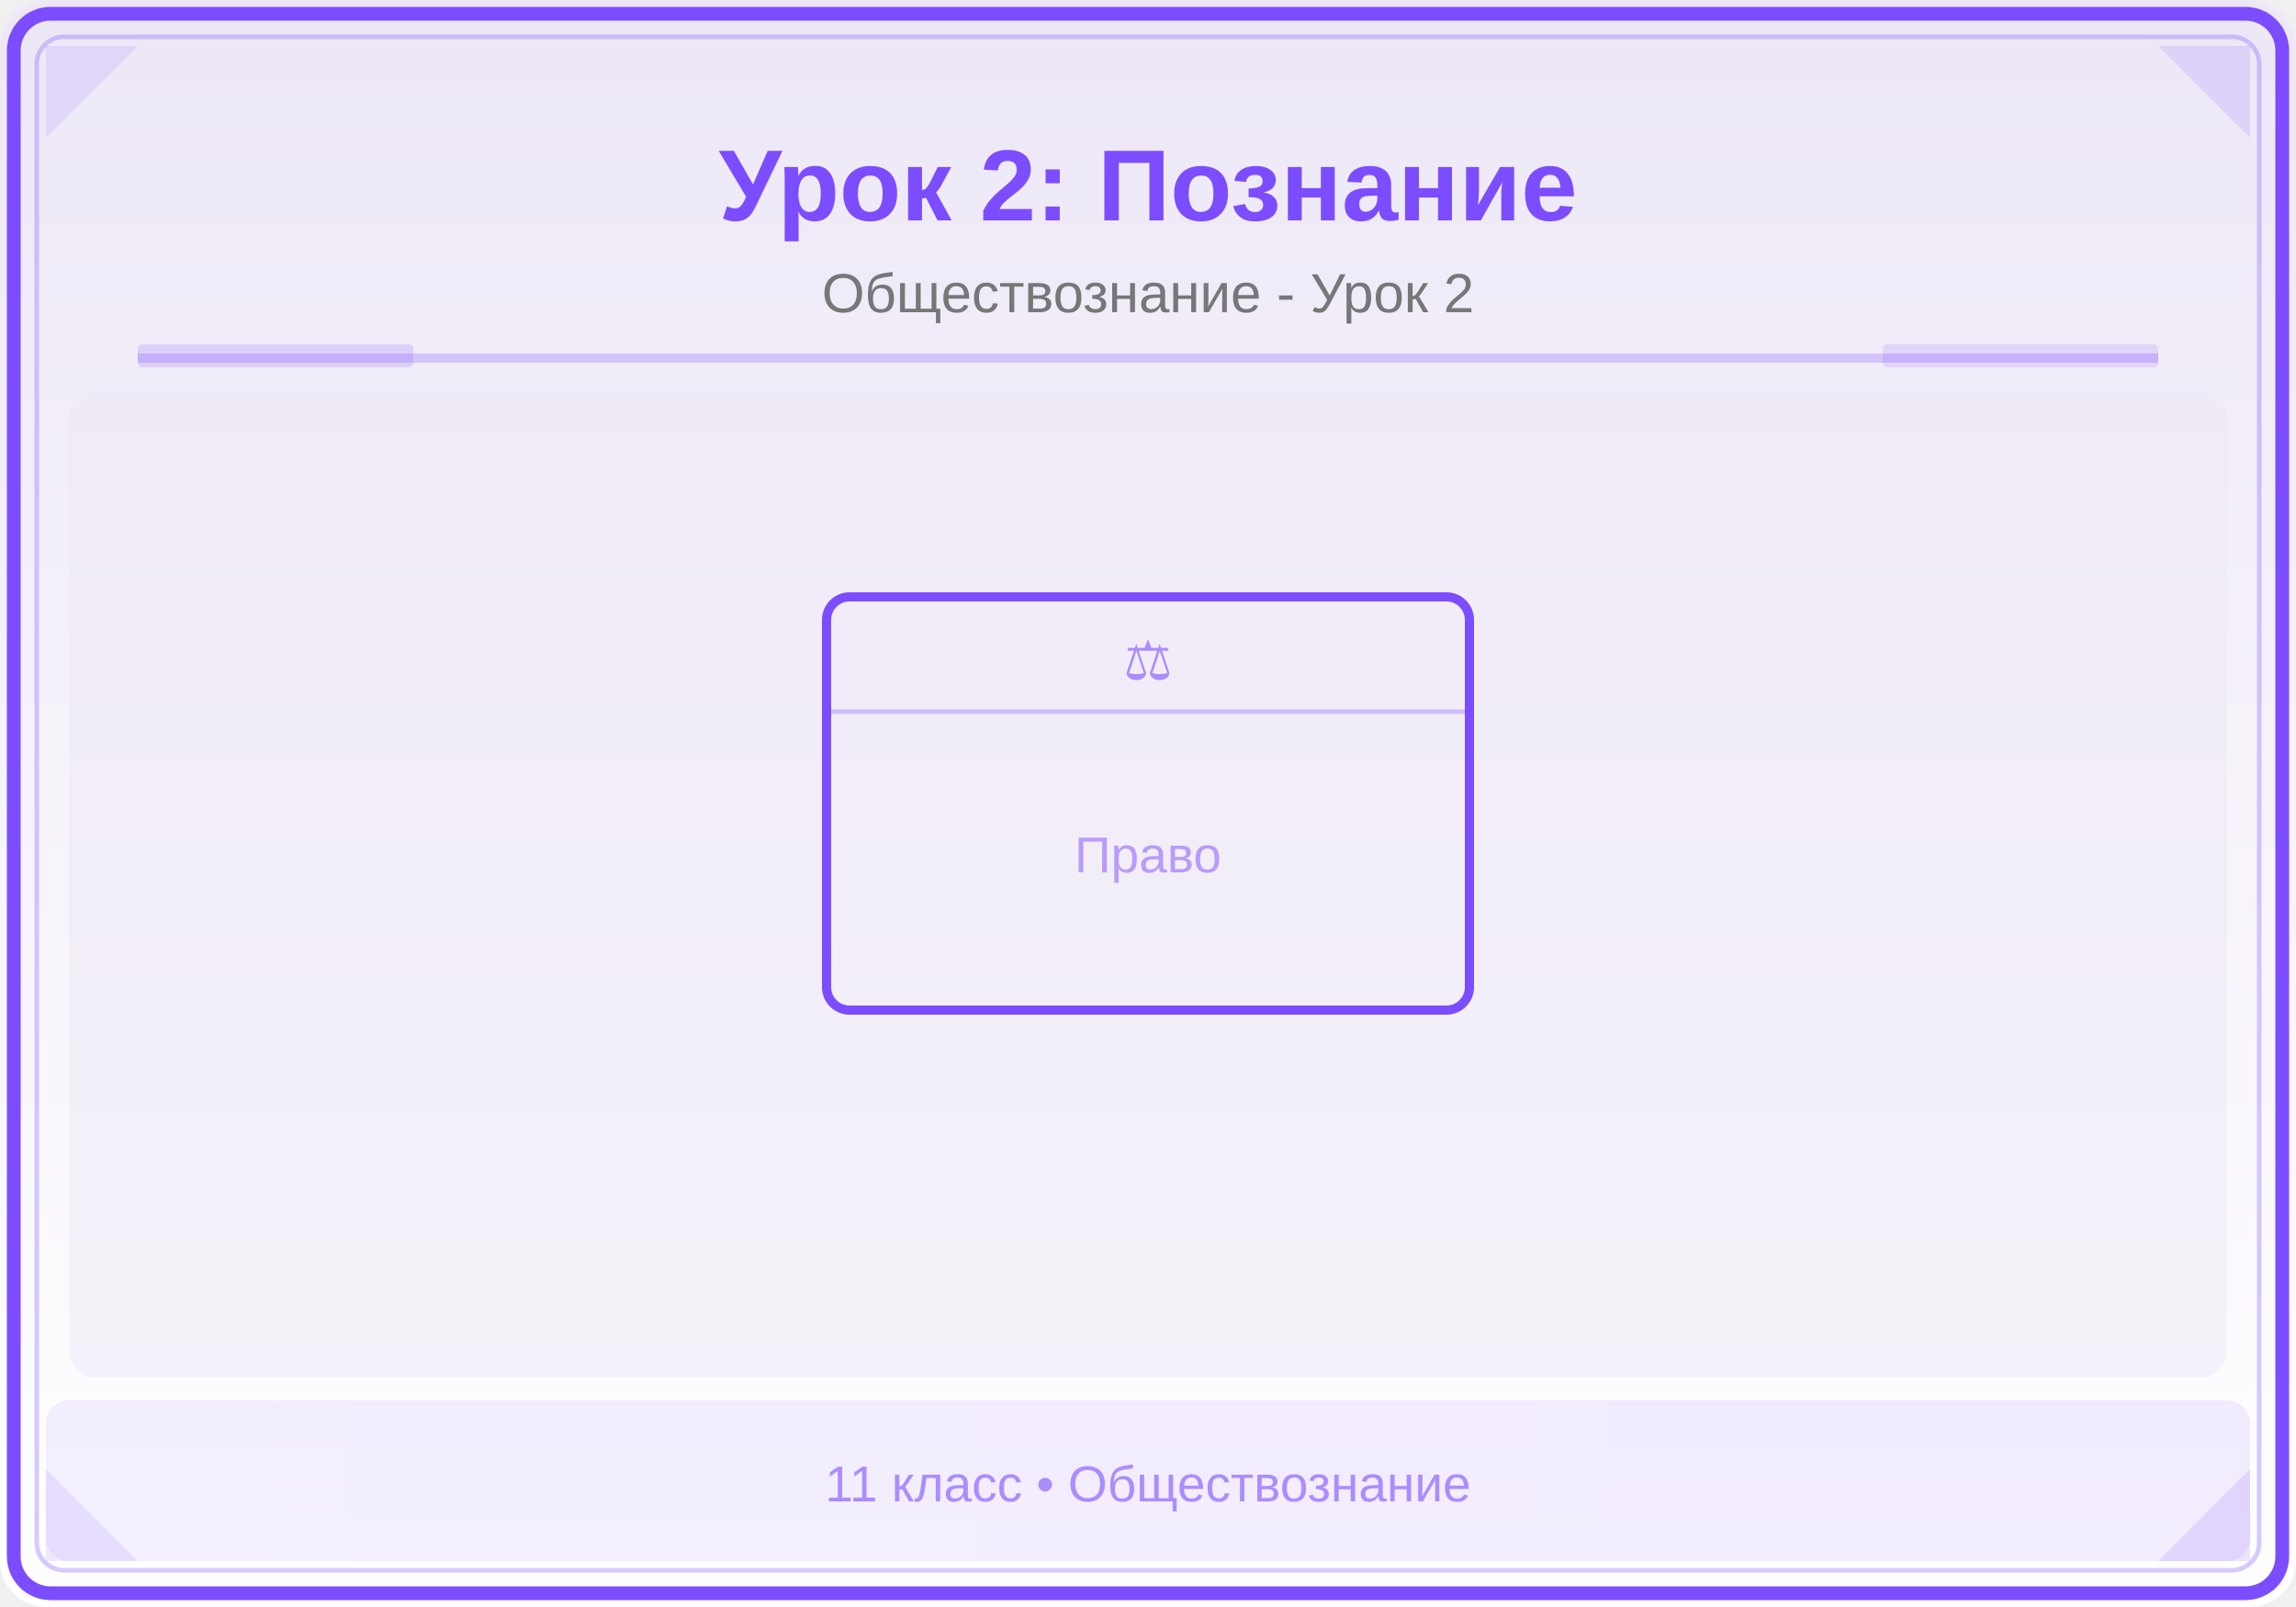
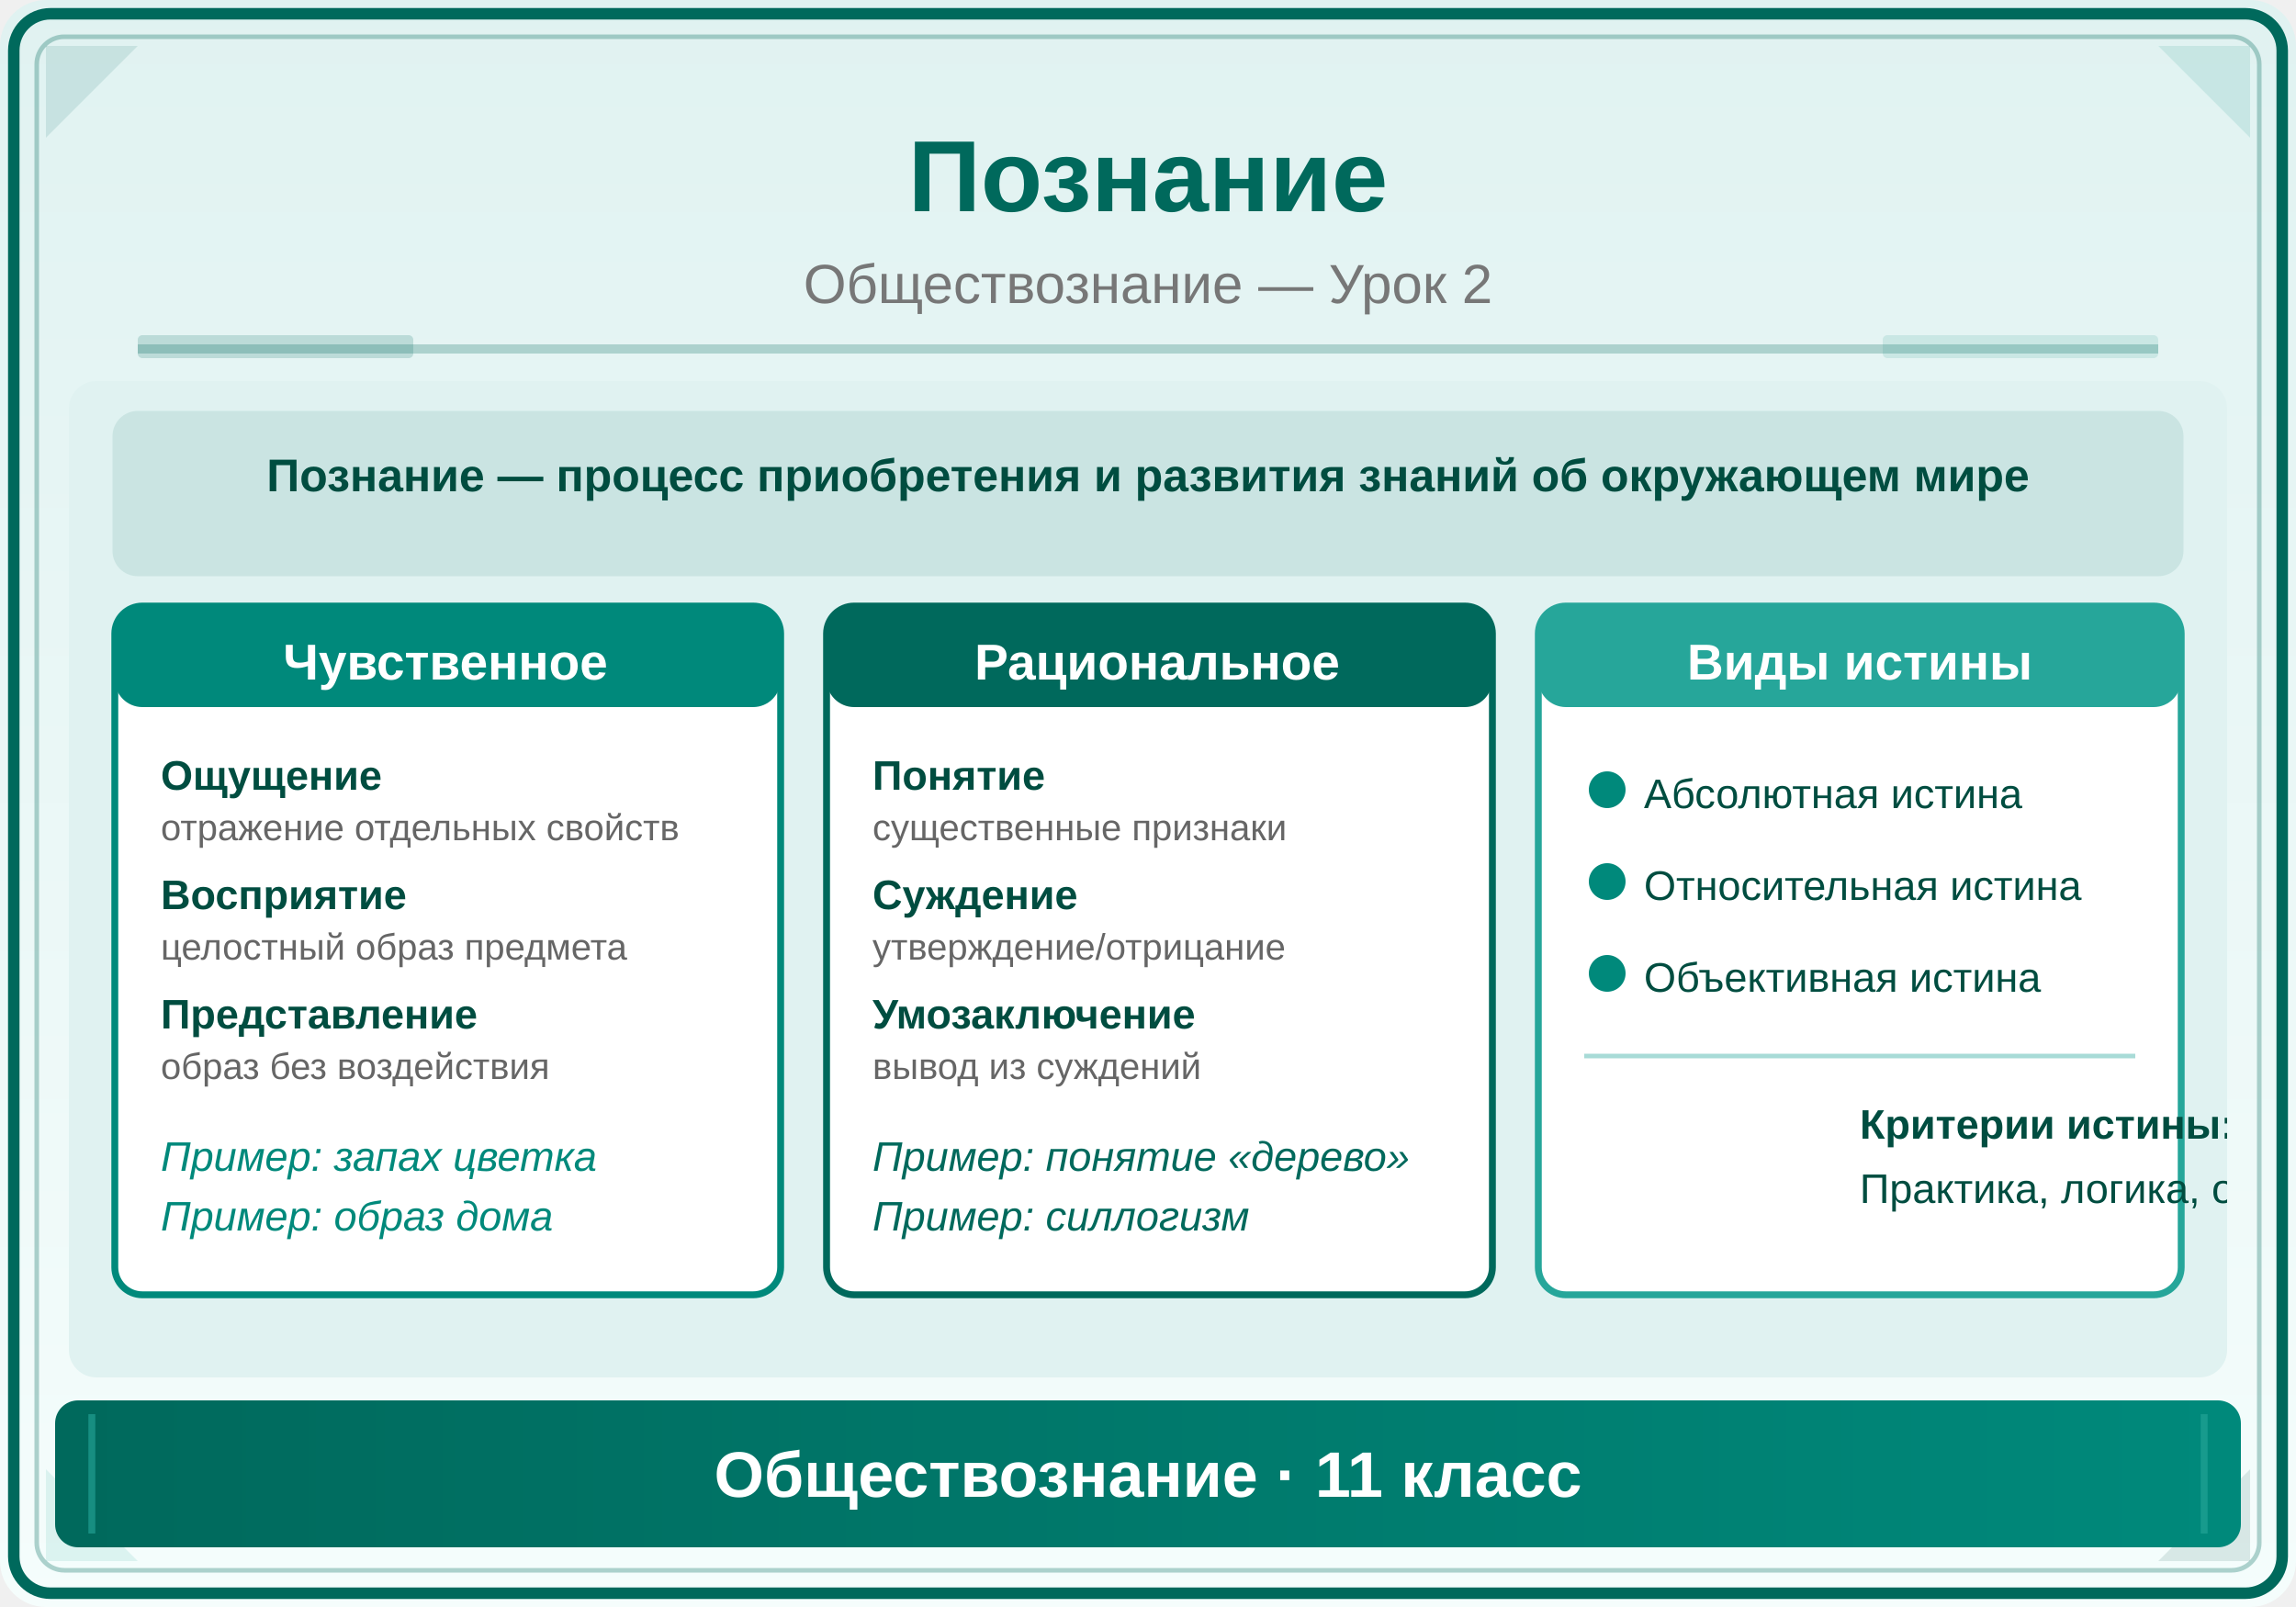
<svg xmlns="http://www.w3.org/2000/svg" viewBox="0 0 500 350">
  <defs>
    <linearGradient id="bg" x1="0" y1="0" x2="0" y2="1">
-       <stop offset="0%" stop-color="#EDE7F6" />
-       <stop offset="100%" stop-color="#FFFFFF" />
+       <stop offset="0%" stop-color="#E0F2F1" />
+       <stop offset="100%" stop-color="#F5FDFC" />
    </linearGradient>
    <linearGradient id="panel" x1="0" y1="0" x2="1" y2="0">
-       <stop offset="0%" stop-color="#7C4DFF" />
-       <stop offset="100%" stop-color="#651FFF" />
+       <stop offset="0%" stop-color="#00695C" />
+       <stop offset="100%" stop-color="#00897B" />
    </linearGradient>
  </defs>
  <rect width="500" height="350" fill="url(#bg)" rx="10" />
-   <rect x="3" y="3" width="494" height="344" rx="8" fill="none" stroke="#7C4DFF" stroke-width="3" />
-   <rect x="8" y="8" width="484" height="334" rx="6" fill="none" stroke="#7C4DFF" stroke-width="1" opacity="0.3" />
-   <polygon points="10,10 30,10 10,30" fill="#7C4DFF" opacity="0.12" />
-   <polygon points="490,10 470,10 490,30" fill="#651FFF" opacity="0.12" />
-   <polygon points="10,340 30,340 10,320" fill="#7C4DFF" opacity="0.12" />
-   <polygon points="490,340 470,340 490,320" fill="#651FFF" opacity="0.12" />
-   <text x="250" y="48" font-family="Arial,sans-serif" font-size="22" font-weight="bold" fill="#7C4DFF" text-anchor="middle">Урок 2: Познание</text>
-   <text x="250" y="68" font-family="Arial,sans-serif" font-size="12" fill="#777" text-anchor="middle">Обществознание - Урок 2</text>
-   <line x1="30" y1="78" x2="470" y2="78" stroke="#7C4DFF" stroke-width="2" opacity="0.25" />
-   <rect x="30" y="75" width="60" height="5" fill="#7C4DFF" opacity="0.18" rx="1" />
-   <rect x="410" y="75" width="60" height="5" fill="#651FFF" opacity="0.12" rx="1" />
+   <rect x="3" y="3" width="494" height="344" rx="8" fill="none" stroke="#00695C" stroke-width="2.5" />
+   <rect x="8" y="8" width="484" height="334" rx="6" fill="none" stroke="#00695C" stroke-width="1" opacity="0.3" />
+   <polygon points="10,10 30,10 10,30" fill="#00695C" opacity="0.12" />
+   <polygon points="490,10 470,10 490,30" fill="#00897B" opacity="0.12" />
+   <polygon points="10,340 30,340 10,320" fill="#26A69A" opacity="0.12" />
+   <polygon points="490,340 470,340 490,320" fill="#004D40" opacity="0.12" />
+   <text x="250" y="46" font-family="Arial,sans-serif" font-size="22" font-weight="bold" fill="#00695C" text-anchor="middle">Познание</text>
+   <text x="250" y="66" font-family="Arial,sans-serif" font-size="12" fill="#777" text-anchor="middle">Обществознание — Урок 2</text>
+   <line x1="30" y1="76" x2="470" y2="76" stroke="#00695C" stroke-width="2" opacity="0.25" />
+   <rect x="30" y="73" width="60" height="5" fill="#00695C" opacity="0.18" rx="1" />
+   <rect x="410" y="73" width="60" height="5" fill="#00897B" opacity="0.12" rx="1" />
  <clipPath id="ill">
-     <rect x="15" y="85" width="470" height="215" rx="6" />
+     <rect x="15" y="83" width="470" height="217" rx="6" />
  </clipPath>
  <g clip-path="url(#ill)">
-     <rect x="15" y="85" width="470" height="215" fill="#EDE7F6" opacity="0.5" />
-     <rect x="180" y="130" width="140" height="90" fill="none" stroke="#7C4DFF" stroke-width="2" rx="5" />
-     <line x1="180" y1="155" x2="320" y2="155" stroke="#7C4DFF" stroke-width="1" opacity="0.3" />
-     <text x="250" y="148" font-family="Arial,sans-serif" font-size="12" fill="#7C4DFF" text-anchor="middle" opacity="0.6">⚖</text>
-     <text x="250" y="190" font-family="Arial,sans-serif" font-size="11" fill="#651FFF" text-anchor="middle" opacity="0.4">Право</text>
+     <rect x="15" y="83" width="470" height="217" fill="#E0F2F1" />
+     <rect x="25" y="90" width="450" height="35" rx="5" fill="#00695C" opacity="0.1" stroke="#00695C" stroke-width="1" />
+     <text x="250" y="107" font-family="Arial,sans-serif" font-size="10" fill="#004D40" text-anchor="middle" font-weight="bold">Познание — процесс приобретения и развития знаний об окружающем мире</text>
+     <rect x="25" y="132" width="145" height="150" rx="6" fill="white" stroke="#00897B" stroke-width="1.5" />
+     <rect x="25" y="132" width="145" height="22" rx="6" fill="#00897B" />
+     <text x="97" y="148" font-family="Arial,sans-serif" font-size="11" fill="white" text-anchor="middle" font-weight="bold">Чувственное</text>
+     <text x="35" y="172" font-family="Arial,sans-serif" font-size="9" fill="#004D40" font-weight="bold">Ощущение</text>
+     <text x="35" y="183" font-family="Arial,sans-serif" font-size="8" fill="#666">отражение отдельных свойств</text>
+     <text x="35" y="198" font-family="Arial,sans-serif" font-size="9" fill="#004D40" font-weight="bold">Восприятие</text>
+     <text x="35" y="209" font-family="Arial,sans-serif" font-size="8" fill="#666">целостный образ предмета</text>
+     <text x="35" y="224" font-family="Arial,sans-serif" font-size="9" fill="#004D40" font-weight="bold">Представление</text>
+     <text x="35" y="235" font-family="Arial,sans-serif" font-size="8" fill="#666">образ без воздействия</text>
+     <text x="35" y="255" font-family="Arial,sans-serif" font-size="9" fill="#00897B" font-style="italic">Пример: запах цветка</text>
+     <text x="35" y="268" font-family="Arial,sans-serif" font-size="9" fill="#00897B" font-style="italic">Пример: образ дома</text>
+     <rect x="180" y="132" width="145" height="150" rx="6" fill="white" stroke="#00695C" stroke-width="1.5" />
+     <rect x="180" y="132" width="145" height="22" rx="6" fill="#00695C" />
+     <text x="252" y="148" font-family="Arial,sans-serif" font-size="11" fill="white" text-anchor="middle" font-weight="bold">Рациональное</text>
+     <text x="190" y="172" font-family="Arial,sans-serif" font-size="9" fill="#004D40" font-weight="bold">Понятие</text>
+     <text x="190" y="183" font-family="Arial,sans-serif" font-size="8" fill="#666">существенные признаки</text>
+     <text x="190" y="198" font-family="Arial,sans-serif" font-size="9" fill="#004D40" font-weight="bold">Суждение</text>
+     <text x="190" y="209" font-family="Arial,sans-serif" font-size="8" fill="#666">утверждение/отрицание</text>
+     <text x="190" y="224" font-family="Arial,sans-serif" font-size="9" fill="#004D40" font-weight="bold">Умозаключение</text>
+     <text x="190" y="235" font-family="Arial,sans-serif" font-size="8" fill="#666">вывод из суждений</text>
+     <text x="190" y="255" font-family="Arial,sans-serif" font-size="9" fill="#00695C" font-style="italic">Пример: понятие «дерево»</text>
+     <text x="190" y="268" font-family="Arial,sans-serif" font-size="9" fill="#00695C" font-style="italic">Пример: силлогизм</text>
+     <rect x="335" y="132" width="140" height="150" rx="6" fill="white" stroke="#26A69A" stroke-width="1.5" />
+     <rect x="335" y="132" width="140" height="22" rx="6" fill="#26A69A" />
+     <text x="405" y="148" font-family="Arial,sans-serif" font-size="11" fill="white" text-anchor="middle" font-weight="bold">Виды истины</text>
+     <circle cx="350" cy="172" r="4" fill="#00897B" />
+     <text x="358" y="176" font-family="Arial,sans-serif" font-size="9" fill="#004D40">Абсолютная истина</text>
+     <circle cx="350" cy="192" r="4" fill="#00897B" />
+     <text x="358" y="196" font-family="Arial,sans-serif" font-size="9" fill="#004D40">Относительная истина</text>
+     <circle cx="350" cy="212" r="4" fill="#00897B" />
+     <text x="358" y="216" font-family="Arial,sans-serif" font-size="9" fill="#004D40">Объективная истина</text>
+     <line x1="345" y1="230" x2="465" y2="230" stroke="#26A69A" stroke-width="1" opacity="0.4" />
+     <text x="405" y="248" font-family="Arial,sans-serif" font-size="9" fill="#004D40" font-weight="bold">Критерии истины:</text>
+     <text x="405" y="262" font-family="Arial,sans-serif" font-size="9" fill="#004D40">Практика, логика, опыт</text>
  </g>
-   <rect x="10" y="305" width="480" height="35" fill="url(#panel)" opacity="0.08" rx="5" />
-   <text x="250" y="327" font-family="Arial,sans-serif" font-size="11" fill="#7C4DFF" text-anchor="middle" opacity="0.6">11 класс • Обществознание</text>
+   <rect x="12" y="305" width="476" height="32" rx="5" fill="url(#panel)" />
+   <line x1="20" y1="308" x2="20" y2="334" stroke="#26A69A" stroke-width="1.5" opacity="0.6" />
+   <line x1="480" y1="308" x2="480" y2="334" stroke="#26A69A" stroke-width="1.5" opacity="0.6" />
+   <text x="250" y="326" font-family="Arial,sans-serif" font-size="14" text-anchor="middle" fill="white" font-weight="bold">Обществознание · 11 класс</text>
</svg>
